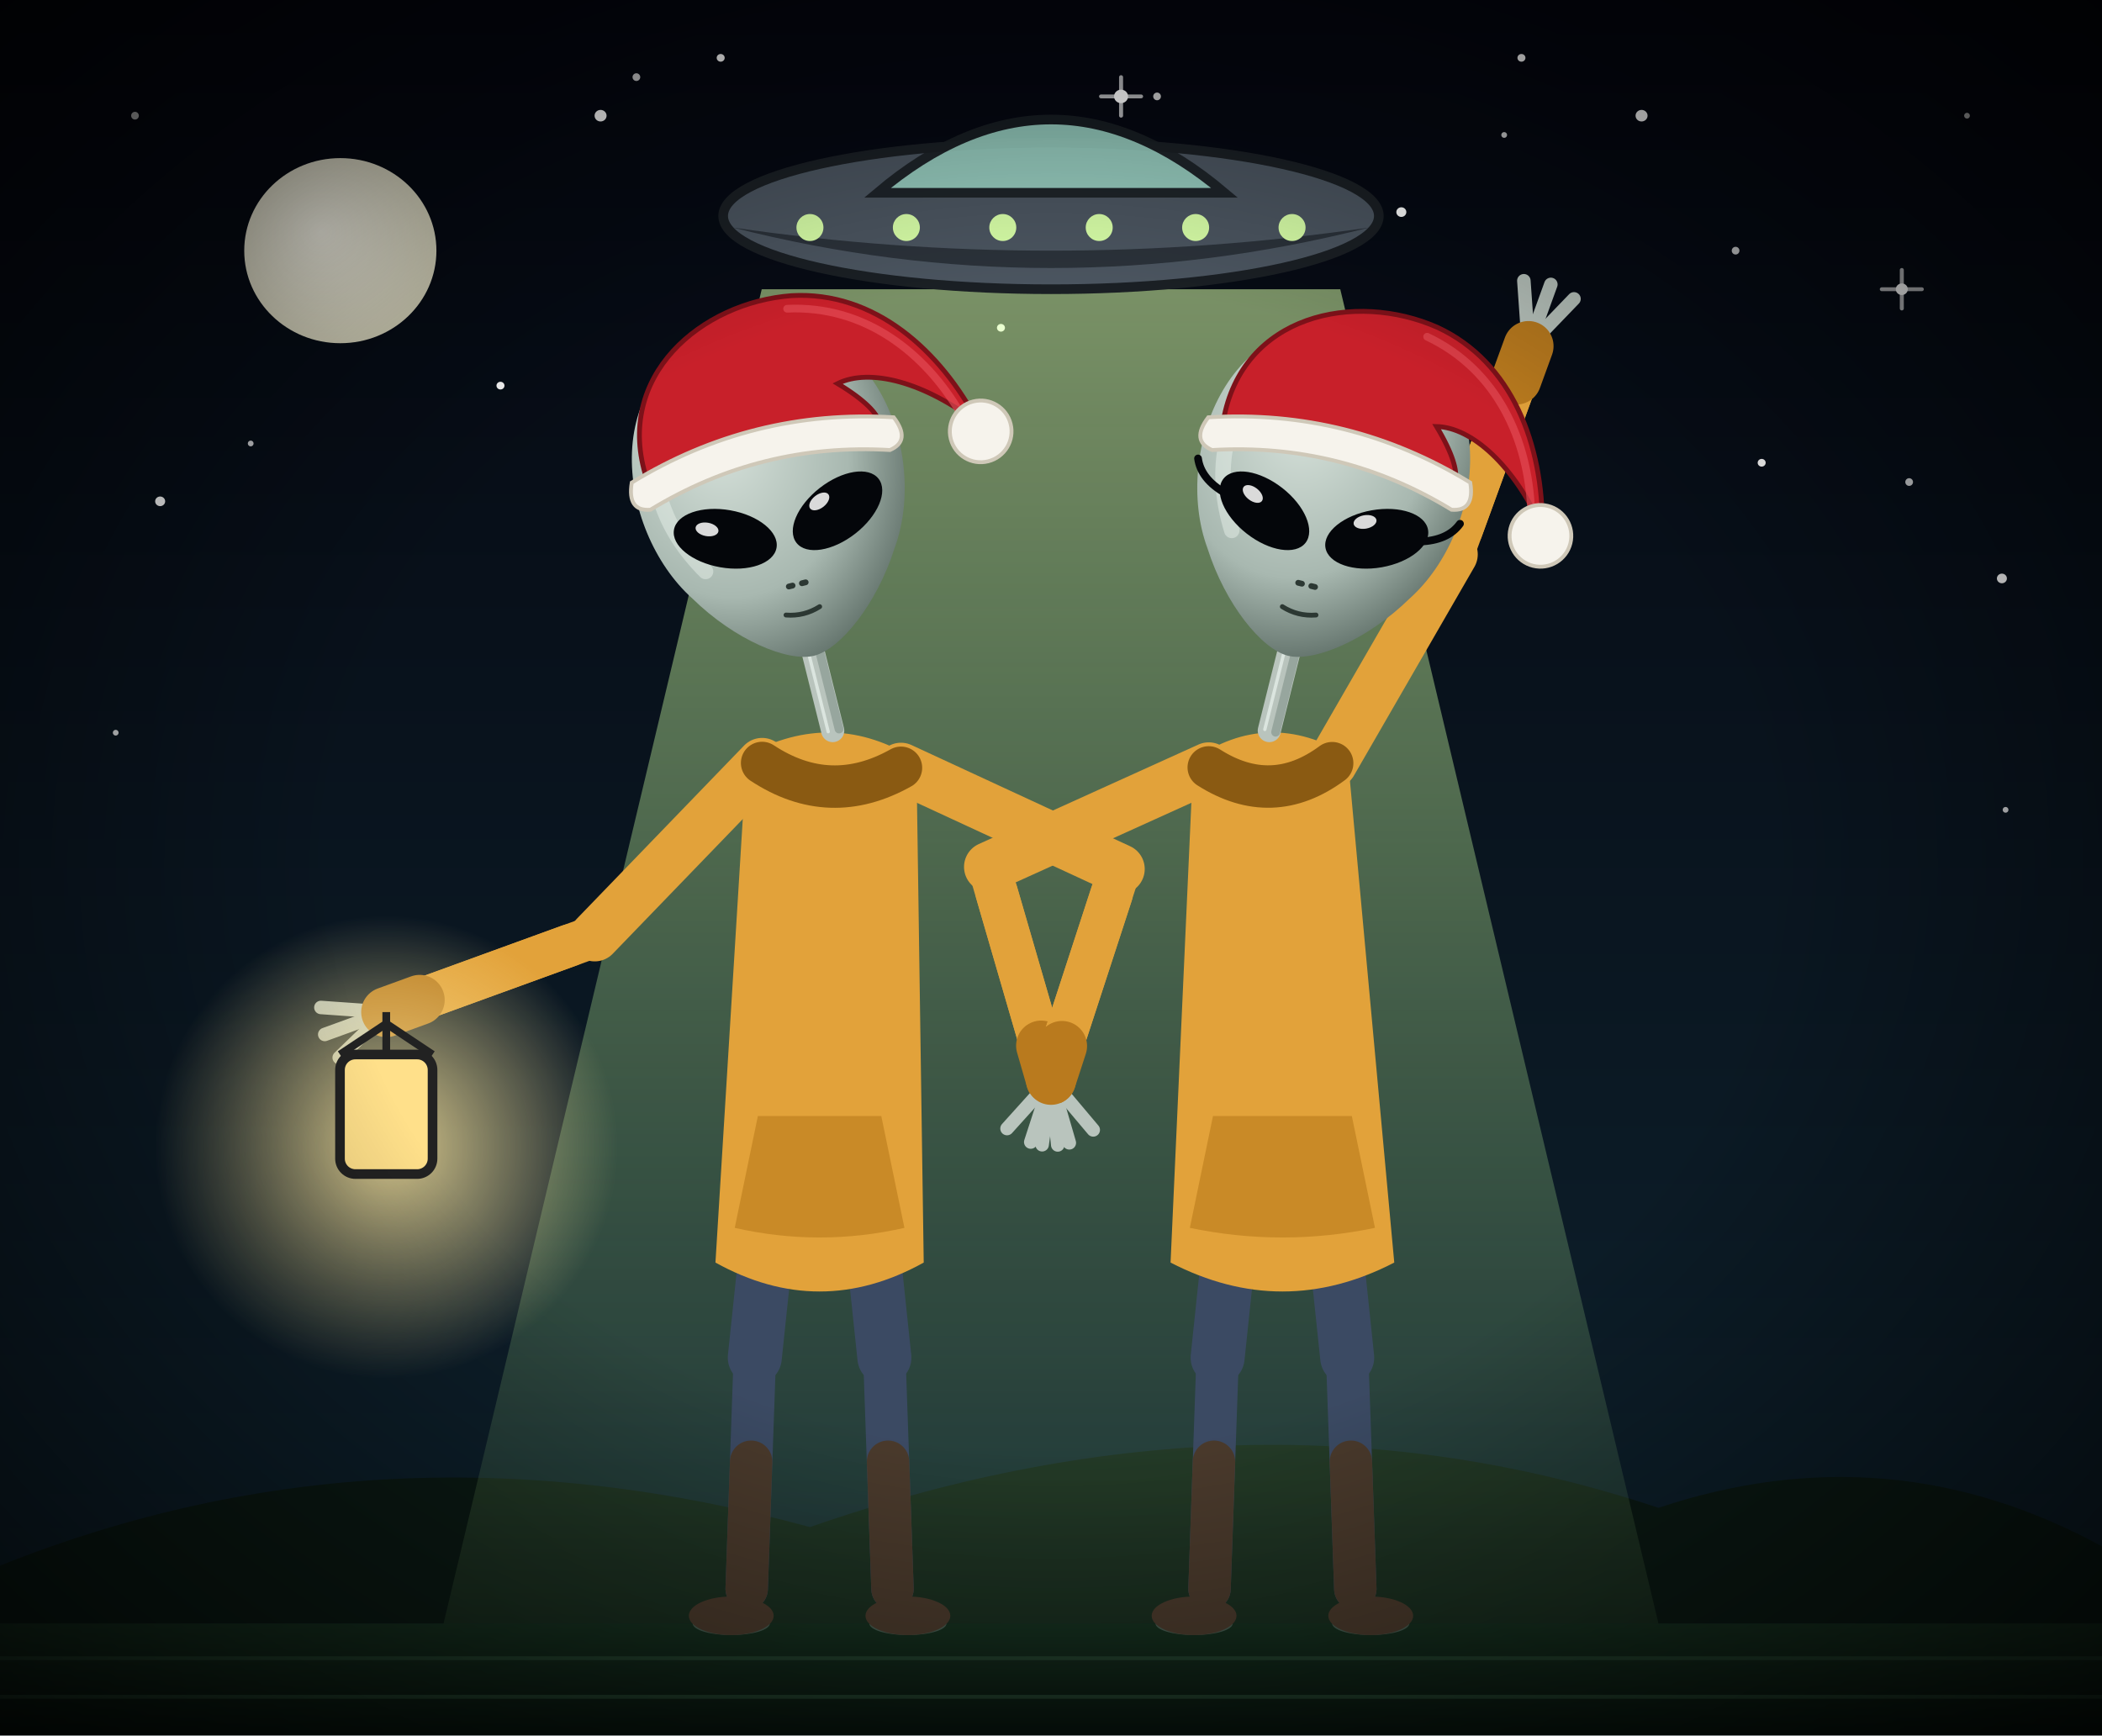
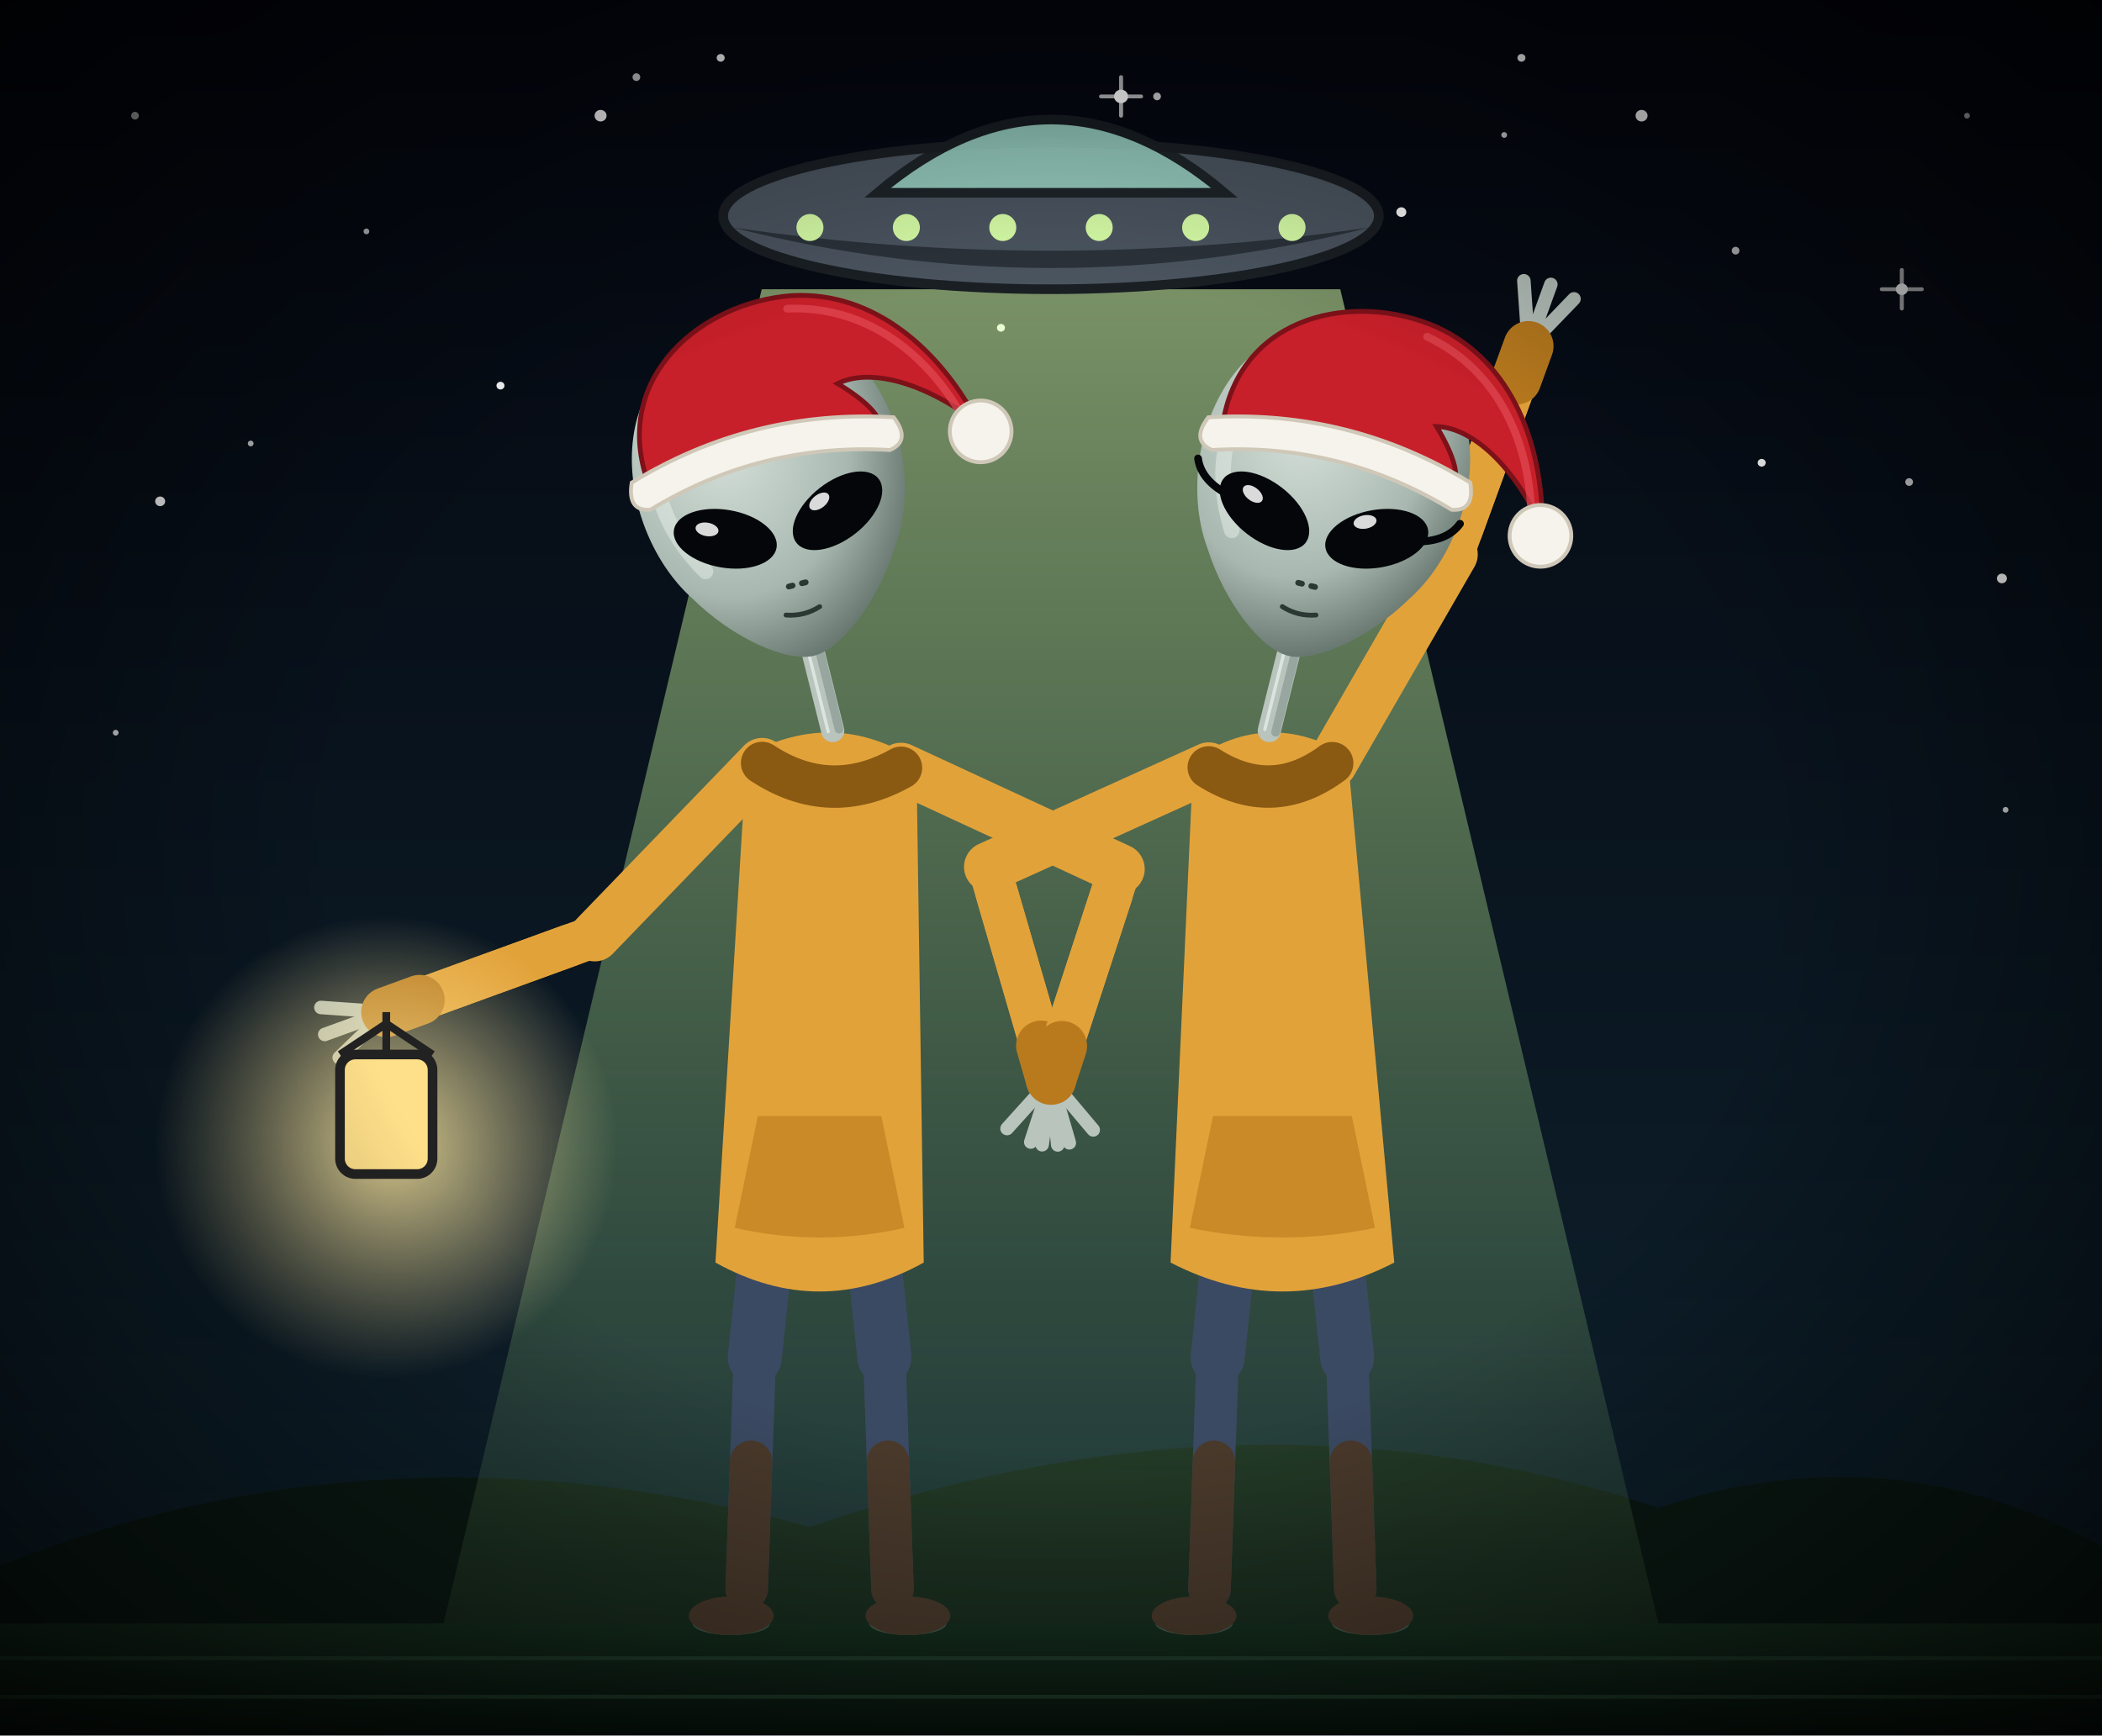
<svg xmlns="http://www.w3.org/2000/svg" viewBox="0 0 1090 900" width="1090" height="900">
  <defs>
    <linearGradient id="wall" x1="0" y1="0" x2="0" y2="1">
      <stop offset="0" stop-color="#050a09" />
      <stop offset="1" stop-color="#132320" />
    </linearGradient>
    <linearGradient id="plastic" x1="0" y1="0" x2="1" y2="0">
      <stop offset="0" stop-color="#cfdad3" />
      <stop offset=".55" stop-color="#a8b8b0" />
      <stop offset="1" stop-color="#5d6f67" />
    </linearGradient>
    <radialGradient id="plastichead" cx=".35" cy=".3" r=".8">
      <stop offset="0" stop-color="#d7e2db" />
      <stop offset=".6" stop-color="#a8b8b0" />
      <stop offset="1" stop-color="#52625b" />
    </radialGradient>
    <linearGradient id="beam" x1="0" y1="0" x2="0" y2="1">
      <stop offset="0" stop-color="#a8ffd8" stop-opacity=".30" />
      <stop offset="1" stop-color="#a8ffd8" stop-opacity="0" />
    </linearGradient>
    <linearGradient id="floor" x1="0" y1="0" x2="0" y2="1">
      <stop offset="0" stop-color="#1c2825" />
      <stop offset="1" stop-color="#0a0f0e" />
    </linearGradient>
    <radialGradient id="vig" cx=".5" cy=".5" r=".75">
      <stop offset=".45" stop-color="#000" stop-opacity="0" />
      <stop offset="1" stop-color="#000" stop-opacity=".85" />
    </radialGradient>
    <radialGradient id="snowg" cx=".35" cy=".3" r=".8">
      <stop offset="0" stop-color="#fff" />
      <stop offset="1" stop-color="#B7C6DA" />
    </radialGradient>
    <radialGradient id="lanternglow" cx=".5" cy=".5" r=".5">
      <stop offset="0" stop-color="#ffe9a0" stop-opacity=".85" />
      <stop offset="1" stop-color="#ffe9a0" stop-opacity="0" />
    </radialGradient>
    <filter id="soft" x="-50%" y="-50%" width="200%" height="200%">
      <feGaussianBlur stdDeviation="3" />
    </filter>
    <filter id="shadow" x="-30%" y="-10%" width="160%" height="130%">
      <feColorMatrix type="matrix" values="0 0 0 0 0  0 0 0 0 0  0 0 0 0 0  0 0 0 .55 0" />
      <feGaussianBlur stdDeviation="7" />
    </filter>
    <filter id="fog" x="-30%" y="-100%" width="160%" height="300%">
      <feGaussianBlur stdDeviation="26" />
    </filter>
    <clipPath id="floorclip">
      <rect y="842" width="1090" height="58" />
    </clipPath>
  </defs>
  <style>@media (prefers-reduced-motion: no-preference) {@keyframes bob-male {0.00% {transform:rotate(0deg)}72.41% {transform:rotate(0deg)}72.41% {transform:rotate(0deg)}74.02% {transform:rotate(-6deg)}75.63% {transform:rotate(5deg)}77.24% {transform:rotate(-4deg)}78.85% {transform:rotate(3deg)}80.46% {transform:rotate(-1.5deg)}82.07% {transform:rotate(0deg)}100.00% {transform:rotate(0deg)}} .hb-male {animation: bob-male 29s ease-in-out infinite; transform-origin: 0px 236px}@keyframes bob-female {0.00% {transform:rotate(0deg)}65.85% {transform:rotate(0deg)}65.85% {transform:rotate(0deg)}66.99% {transform:rotate(-6deg)}68.13% {transform:rotate(5deg)}69.27% {transform:rotate(-4deg)}70.41% {transform:rotate(3deg)}71.54% {transform:rotate(-1.5deg)}72.68% {transform:rotate(0deg)}100.00% {transform:rotate(0deg)}} .hb-female {animation: bob-female 41s ease-in-out infinite; transform-origin: 0px 236px}@keyframes fall{to{transform:translateY(900px)}} .fall{animation:fall linear infinite}@keyframes sway{from{transform:translateX(-22px)}to{transform:translateX(22px)}} .sway{animation:sway ease-in-out infinite alternate}@keyframes drift{from{transform:translateX(-45px)}to{transform:translateX(45px)}} .drift{animation:drift 11s ease-in-out infinite alternate}@keyframes hover{from{transform:translateY(-5px)}to{transform:translateY(7px)}} .hover{animation:hover 3.6s ease-in-out infinite alternate}@keyframes flash{0%,100%,12%,48%,62%{opacity:0}1%{opacity:.22}3%{opacity:0}5%{opacity:.16}9%{opacity:0}51%{opacity:.2}53%{opacity:0}55%{opacity:.14}59%{opacity:0}} .flash{animation:flash 13s linear infinite}@keyframes bolta{0%,100%,12%,62%{opacity:0}1%{opacity:1}3%{opacity:0}5%{opacity:1}9%{opacity:0}} .bolta{animation:bolta 13s linear infinite}@keyframes boltb{0%,100%,48%,62%{opacity:0}51%{opacity:1}53%{opacity:0}55%{opacity:1}59%{opacity:0}} .boltb{animation:boltb 13s linear infinite}}</style>
  <defs>
    <linearGradient id="ubeam" x1="0" y1="0" x2="0" y2="1">
      <stop offset="0" stop-color="#d8ffa8" stop-opacity=".55" />
      <stop offset="1" stop-color="#b6ff9a" stop-opacity=".08" />
    </linearGradient>
    <linearGradient id="nsky" x1="0" y1="0" x2="0" y2="1">
      <stop offset="0" stop-color="#04060f" />
      <stop offset="1" stop-color="#0f2430" />
    </linearGradient>
    <linearGradient id="field" x1="0" y1="0" x2="0" y2="1">
      <stop offset="0" stop-color="#16301f" />
      <stop offset="1" stop-color="#07120c" />
    </linearGradient>
  </defs>
  <rect width="1090" height="900" fill="url(#nsky)" />
  <circle cx="70" cy="60" r="2" fill="#fff" opacity=".8" />
  <circle cx="190" cy="120" r="1.5" fill="#fff" opacity=".8" />
  <circle cx="330" cy="40" r="2" fill="#fff" opacity=".8" />
  <circle cx="470" cy="90" r="1.5" fill="#fff" opacity=".8" />
  <circle cx="600" cy="50" r="2" fill="#fff" opacity=".8" />
  <circle cx="780" cy="70" r="1.5" fill="#fff" opacity=".8" />
  <circle cx="900" cy="130" r="2" fill="#fff" opacity=".8" />
  <circle cx="1020" cy="60" r="1.5" fill="#fff" opacity=".8" />
  <circle cx="130" cy="230" r="1.5" fill="#fff" opacity=".8" />
  <circle cx="990" cy="250" r="2" fill="#fff" opacity=".8" />
  <circle cx="60" cy="380" r="1.5" fill="#fff" opacity=".8" />
  <circle cx="1040" cy="420" r="1.5" fill="#fff" opacity=".8" />
  <g transform="scale(1.038095 1)">
    <defs>
      <radialGradient id="nightsky-m" cx=".4" cy=".4" r=".7">
        <stop offset="0" stop-color="#FFFDF0" />
        <stop offset="1" stop-color="#D5D2B8" />
      </radialGradient>
    </defs>
-     <circle cx="170" cy="130" r="48" fill="url(#nightsky-m)" />
-     <circle cx="188" cy="118" r="42" fill="#0c130d" opacity=".0" />
    <g fill="#fff">
      <circle cx="300" cy="60" r="3" />
      <circle cx="420" cy="120" r="2.5" />
      <circle cx="560" cy="50" r="3.5" />
      <circle cx="700" cy="110" r="2.5" />
      <circle cx="820" cy="60" r="3" />
      <circle cx="950" cy="150" r="3" />
      <circle cx="80" cy="260" r="2.5" />
      <circle cx="1000" cy="300" r="2.5" />
      <circle cx="250" cy="200" r="2" />
      <circle cx="640" cy="190" r="2" />
      <circle cx="880" cy="240" r="2" />
      <circle cx="500" cy="170" r="2" />
      <circle cx="360" cy="30" r="2" />
      <circle cx="760" cy="30" r="2" />
    </g>
    <g stroke="#fff" stroke-width="2" stroke-linecap="round" opacity=".7">
      <path d="M 560 40 v 20 M 550 50 h 20 M 950 140 v 20 M 940 150 h 20" />
    </g>
  </g>
  <path d="M 0 812 Q 200 732 420 792 Q 650 712 860 782 Q 980 742 1090 802 L 1090 842 L 0 842 Z" fill="#0b1a14" />
  <g class="hover">
    <path d="M 395 150 L 695 150 L 860 842 L 230 842 Z" fill="url(#ubeam)" />
    <ellipse cx="545" cy="112" rx="170" ry="38" fill="#4b5560" stroke="#1a1f24" stroke-width="5" />
    <path d="M 455 100 Q 545 24 635 100 Z" fill="#9fd8c9" stroke="#1a1f24" stroke-width="5" opacity=".9" />
    <path d="M 380 118 Q 545 160 710 118 Q 545 142 380 118 Z" fill="#2b323a" />
    <g fill="#d8ffa8">
      <circle cx="420" cy="118" r="7" />
      <circle cx="470" cy="118" r="7" />
      <circle cx="520" cy="118" r="7" />
      <circle cx="570" cy="118" r="7" />
      <circle cx="620" cy="118" r="7" />
      <circle cx="670" cy="118" r="7" />
    </g>
  </g>
  <rect y="842" width="1090" height="58" fill="url(#field)" />
  <g stroke="#2b4d37" stroke-width="2" opacity=".6">
    <path d="M 0 860 H 1090 M 0 880 H 1090" />
  </g>
  <g transform="translate(665 574.8)">
    <path d="M -20.0 0.0 L -33.6 129.3" stroke="#b9c4bd" stroke-width="22" stroke-linecap="round" fill="none" />
    <path d="M -13.8 0.0 L -27.4 129.3" stroke="#76877f" stroke-width="8.4" stroke-linecap="round" fill="none" opacity=".5" />
    <path d="M -24.4 0.0 L -38.0 129.3" stroke="#eaf3ee" stroke-width="3.1" stroke-linecap="round" fill="none" opacity=".7" />
    <path d="M -33.6 129.3 L -37.8 249.2" stroke="#b9c4bd" stroke-width="16" stroke-linecap="round" fill="none" />
    <path d="M -29.1 129.3 L -33.3 249.2" stroke="#76877f" stroke-width="6.1" stroke-linecap="round" fill="none" opacity=".5" />
    <path d="M -36.8 129.3 L -41.0 249.2" stroke="#eaf3ee" stroke-width="2.2" stroke-linecap="round" fill="none" opacity=".7" />
    <path d="M -41.6 129.3 Q -33.6 134.3 -25.6 129.3" stroke="#46544e" stroke-width="2.2" fill="none" opacity=".7" />
    <ellipse cx="-45.8" cy="263.2" rx="20" ry="8" fill="#b9c4bd" />
    <ellipse cx="-45.8" cy="267.2" rx="20" ry="6" fill="#76877f" opacity=".5" />
    <path d="M 20.0 0.0 L 33.6 129.3" stroke="#b9c4bd" stroke-width="22" stroke-linecap="round" fill="none" />
    <path d="M 26.2 0.0 L 39.7 129.3" stroke="#76877f" stroke-width="8.4" stroke-linecap="round" fill="none" opacity=".5" />
    <path d="M 15.6 0.0 L 29.2 129.3" stroke="#eaf3ee" stroke-width="3.1" stroke-linecap="round" fill="none" opacity=".7" />
    <path d="M 33.6 129.3 L 37.8 249.2" stroke="#b9c4bd" stroke-width="16" stroke-linecap="round" fill="none" />
    <path d="M 38.1 129.3 L 42.3 249.2" stroke="#76877f" stroke-width="6.1" stroke-linecap="round" fill="none" opacity=".5" />
    <path d="M 30.4 129.3 L 34.6 249.2" stroke="#eaf3ee" stroke-width="2.2" stroke-linecap="round" fill="none" opacity=".7" />
    <path d="M 25.6 129.3 Q 33.6 134.3 41.6 129.3" stroke="#46544e" stroke-width="2.2" fill="none" opacity=".7" />
    <ellipse cx="45.8" cy="263.2" rx="20" ry="8" fill="#b9c4bd" />
    <ellipse cx="45.8" cy="267.2" rx="20" ry="6" fill="#76877f" opacity=".5" />
    <path d="M -38.2 -176.8 Q -7.1 -203.9 25.8 -179.0 Q 22.1 -110.4 22.1 -110.4 Q 44.0 -40 40 40 Q 0 66 -40 40 Q -44 -40 -25.9 -109.6 Q -25.9 -109.6 -38.2 -176.8 Z" fill="url(#plastic)" />
    <path d="M -25.9 -108.0 Q -1.9 -103.0 22.1 -108.0" stroke="#46544e" stroke-width="2.2" fill="none" opacity=".7" />
    <path d="M -38.2 -176.8 L -152.1 -125.2" stroke="#b9c4bd" stroke-width="15" stroke-linecap="round" fill="none" />
    <path d="M -34.0 -176.8 L -147.9 -125.2" stroke="#76877f" stroke-width="5.7" stroke-linecap="round" fill="none" opacity=".5" />
    <path d="M -41.2 -176.8 L -155.1 -125.2" stroke="#eaf3ee" stroke-width="2.1" stroke-linecap="round" fill="none" opacity=".7" />
    <path d="M -152.1 -125.2 L -120.0 -14.8" stroke="#b9c4bd" stroke-width="12" stroke-linecap="round" fill="none" />
    <path d="M -148.7 -125.2 L -116.6 -14.8" stroke="#76877f" stroke-width="4.6" stroke-linecap="round" fill="none" opacity=".5" />
    <path d="M -154.5 -125.2 L -122.4 -14.8" stroke="#eaf3ee" stroke-width="1.7" stroke-linecap="round" fill="none" opacity=".7" />
    <path d="M -159.1 -125.2 Q -152.1 -120.2 -145.1 -125.2" stroke="#46544e" stroke-width="2.2" fill="none" opacity=".7" />
    <path d="M 25.8 -179.0 L 88.3 -287.3" stroke="#b9c4bd" stroke-width="15" stroke-linecap="round" fill="none" />
    <path d="M 30.0 -179.0 L 92.5 -287.3" stroke="#76877f" stroke-width="5.7" stroke-linecap="round" fill="none" opacity=".5" />
    <path d="M 22.8 -179.0 L 85.3 -287.3" stroke="#eaf3ee" stroke-width="2.1" stroke-linecap="round" fill="none" opacity=".7" />
    <path d="M 88.3 -287.3 L 127.6 -395.3" stroke="#b9c4bd" stroke-width="12" stroke-linecap="round" fill="none" />
    <path d="M 91.6 -287.3 L 131.0 -395.3" stroke="#76877f" stroke-width="4.6" stroke-linecap="round" fill="none" opacity=".5" />
    <path d="M 85.9 -287.3 L 125.2 -395.3" stroke="#eaf3ee" stroke-width="1.7" stroke-linecap="round" fill="none" opacity=".7" />
    <path d="M 81.3 -287.3 Q 88.3 -282.3 95.3 -287.3" stroke="#46544e" stroke-width="2.2" fill="none" opacity=".7" />
    <path d="M -120.0 -14.8 L -98.1 11.2" stroke="#b9c4bd" stroke-width="7" stroke-linecap="round" fill="none" />
    <path d="M -120.0 -14.8 L -110.5 17.9" stroke="#b9c4bd" stroke-width="7" stroke-linecap="round" fill="none" />
    <path d="M -120.0 -14.8 L -124.6 18.9" stroke="#b9c4bd" stroke-width="7" stroke-linecap="round" fill="none" />
    <circle cx="-120.0" cy="-14.8" r="7" fill="#b9c4bd" />
    <path d="M 127.6 -395.3 L 125.2 -429.2" stroke="#b9c4bd" stroke-width="7" stroke-linecap="round" fill="none" />
    <path d="M 127.6 -395.3 L 139.2 -427.3" stroke="#b9c4bd" stroke-width="7" stroke-linecap="round" fill="none" />
    <path d="M 127.6 -395.3 L 151.2 -419.8" stroke="#b9c4bd" stroke-width="7" stroke-linecap="round" fill="none" />
    <circle cx="127.6" cy="-395.3" r="7" fill="#b9c4bd" />
    <path d="M -20.0 0.0 L -33.6 129.3" stroke="#3b4a63" stroke-width="28" stroke-linecap="round" fill="none" />
    <path d="M -33.6 129.3 L -37.8 249.2" stroke="#3b4a63" stroke-width="22" stroke-linecap="round" fill="none" />
    <path d="M 20.0 0.0 L 33.6 129.3" stroke="#3b4a63" stroke-width="28" stroke-linecap="round" fill="none" />
    <path d="M 33.6 129.3 L 37.8 249.2" stroke="#3b4a63" stroke-width="22" stroke-linecap="round" fill="none" />
    <path d="M -35.5 183.3 L -37.8 249.2" stroke="#4a3a2c" stroke-width="22" stroke-linecap="round" fill="none" />
    <ellipse cx="-45.8" cy="263.2" rx="22" ry="10" fill="#4a3a2c" />
    <path d="M 35.5 183.3 L 37.8 249.2" stroke="#4a3a2c" stroke-width="22" stroke-linecap="round" fill="none" />
    <ellipse cx="45.8" cy="263.2" rx="22" ry="10" fill="#4a3a2c" />
    <path d="M -38.2 -176.8 L -152.1 -125.2" stroke="#e2a23a" stroke-width="26" stroke-linecap="round" fill="none" />
    <path d="M -152.1 -125.2 L -120.0 -14.8" stroke="#e2a23a" stroke-width="22" stroke-linecap="round" fill="none" />
    <path d="M -148.2 -112.0 L -120.0 -14.8" stroke="#e2a23a" stroke-width="22" stroke-linecap="round" fill="none" />
    <path d="M -125.1 -32.5 L -120.0 -14.8" stroke="#b97a1e" stroke-width="26" stroke-linecap="round" fill="none" />
    <path d="M 25.8 -179.0 L 88.3 -287.3" stroke="#e2a23a" stroke-width="26" stroke-linecap="round" fill="none" />
    <path d="M 88.3 -287.3 L 127.6 -395.3" stroke="#e2a23a" stroke-width="22" stroke-linecap="round" fill="none" />
    <path d="M 93.0 -300.2 L 127.6 -395.3" stroke="#e2a23a" stroke-width="22" stroke-linecap="round" fill="none" />
    <path d="M 121.3 -378.0 L 127.6 -395.3" stroke="#b97a1e" stroke-width="26" stroke-linecap="round" fill="none" />
    <path d="M -46.2 -180.8 Q -7.3 -207.9 33.8 -183.0 L 58.0 80 Q 0 110 -58.0 80 Z" fill="#e2a23a" />
    <path d="M -36 4 L 36 4 L 48 62 Q 0 72 -48 62 Z" fill="#c98a27" />
    <path d="M -38.2 -176.8 Q -5.4 -155.9 25.8 -179.0" stroke="#8a5a12" stroke-width="22" fill="none" stroke-linecap="round" />
    <g transform="translate(-6.8 -195.9) rotate(14.0) translate(0 -236)">
      <g class="hb hb-female">
        <path d="M 0.0 236.0 L 0.0 190.0" stroke="#b9c4bd" stroke-width="12" stroke-linecap="round" fill="none" />
        <path d="M 3.4 236.0 L 3.4 190.0" stroke="#76877f" stroke-width="4.6" stroke-linecap="round" fill="none" opacity=".5" />
        <path d="M -2.4 236.0 L -2.4 190.0" stroke="#eaf3ee" stroke-width="1.7" stroke-linecap="round" fill="none" opacity=".7" />
        <path d="M 0 22 C 74 22 84 108 54 152 C 38 178 14 196 0 196 C -14 196 -38 178 -54 152 C -84 108 -74 22 0 22 Z" fill="url(#plastichead)" />
        <path d="M -50 60 Q -68 100 -44 140" stroke="#eaf3ee" stroke-width="8" stroke-linecap="round" fill="none" opacity=".45" />
        <g fill="#04060a">
          <ellipse cx="-30" cy="126" rx="27" ry="15" transform="rotate(24 -30 126)" />
          <ellipse cx="30" cy="126" rx="27" ry="15" transform="rotate(-24 30 126)" />
        </g>
        <g fill="#fff" opacity=".85">
          <ellipse cx="-38" cy="119" rx="6" ry="3.5" transform="rotate(24 -38 119)" />
          <ellipse cx="22" cy="119" rx="6" ry="3.5" transform="rotate(-24 22 119)" />
        </g>
        <path d="M -4 158 h 2 M 3 158 h 2" stroke="#2c3833" stroke-width="3" stroke-linecap="round" />
        <path d="M -9 172 Q 0 175 9 172" stroke="#2c3833" stroke-width="2.5" fill="none" stroke-linecap="round" />
        <path d="M -52 122 q -14 -4 -18 -14 M 52 122 q 14 -4 18 -14" stroke="#04060a" stroke-width="4" stroke-linecap="round" fill="none" />
        <circle cx="0" cy="36" r="7" fill="#f2b632" />
        <path d="M -62 86 C -66 30 -12 4 34 12 C 76 20 102 58 112 100 C 90 72 64 58 46 62 C 58 74 62 82 62 86 Q 0 68 -62 86 Z" fill="#c8202a" stroke="#7d1119" stroke-width="2.5" />
        <path d="M 30 18 C 70 26 94 58 104 92" fill="none" stroke="#e8505a" stroke-width="4" opacity=".6" stroke-linecap="round" />
        <path d="M -70 86 Q 0 64 70 86 Q 76 100 64 102 Q 0 82 -64 102 Q -76 100 -70 86 Z" fill="#f6f3ec" stroke="#cfc8b8" stroke-width="2" />
        <circle cx="112" cy="104" r="16" fill="#f6f3ec" stroke="#cfc8b8" stroke-width="2" />
      </g>
    </g>
  </g>
  <g transform="translate(425 574.8)">
    <path d="M 20.0 0.0 L 33.6 129.3" stroke="#b9c4bd" stroke-width="22" stroke-linecap="round" fill="none" />
    <path d="M 26.2 0.0 L 39.7 129.3" stroke="#76877f" stroke-width="8.4" stroke-linecap="round" fill="none" opacity=".5" />
    <path d="M 15.6 0.0 L 29.2 129.3" stroke="#eaf3ee" stroke-width="3.1" stroke-linecap="round" fill="none" opacity=".7" />
    <path d="M 33.6 129.3 L 37.8 249.2" stroke="#b9c4bd" stroke-width="16" stroke-linecap="round" fill="none" />
    <path d="M 38.1 129.3 L 42.3 249.2" stroke="#76877f" stroke-width="6.1" stroke-linecap="round" fill="none" opacity=".5" />
    <path d="M 30.4 129.3 L 34.6 249.2" stroke="#eaf3ee" stroke-width="2.2" stroke-linecap="round" fill="none" opacity=".7" />
    <path d="M 25.6 129.3 Q 33.6 134.3 41.6 129.3" stroke="#46544e" stroke-width="2.2" fill="none" opacity=".7" />
    <ellipse cx="45.8" cy="263.2" rx="20" ry="8" fill="#b9c4bd" />
    <ellipse cx="45.8" cy="267.2" rx="20" ry="6" fill="#76877f" opacity=".5" />
    <path d="M -20.0 0.0 L -33.6 129.3" stroke="#b9c4bd" stroke-width="22" stroke-linecap="round" fill="none" />
    <path d="M -13.8 0.0 L -27.4 129.3" stroke="#76877f" stroke-width="8.4" stroke-linecap="round" fill="none" opacity=".5" />
    <path d="M -24.4 0.0 L -38.0 129.3" stroke="#eaf3ee" stroke-width="3.1" stroke-linecap="round" fill="none" opacity=".7" />
    <path d="M -33.6 129.3 L -37.8 249.2" stroke="#b9c4bd" stroke-width="16" stroke-linecap="round" fill="none" />
    <path d="M -29.1 129.3 L -33.3 249.2" stroke="#76877f" stroke-width="6.1" stroke-linecap="round" fill="none" opacity=".5" />
    <path d="M -36.8 129.3 L -41.0 249.2" stroke="#eaf3ee" stroke-width="2.2" stroke-linecap="round" fill="none" opacity=".7" />
    <path d="M -41.6 129.3 Q -33.6 134.3 -25.6 129.3" stroke="#46544e" stroke-width="2.2" fill="none" opacity=".7" />
    <ellipse cx="-45.8" cy="263.2" rx="20" ry="8" fill="#b9c4bd" />
    <ellipse cx="-45.8" cy="267.2" rx="20" ry="6" fill="#76877f" opacity=".5" />
    <path d="M -29.8 -179.1 Q 7.1 -203.9 42.2 -176.6 Q 27.9 -109.5 27.9 -109.5 Q 40.0 -40 36 40 Q 0 66 -36 40 Q -40 -40 -24.1 -110.4 Q -24.1 -110.4 -29.8 -179.1 Z" fill="url(#plastic)" />
    <path d="M -24.1 -108.0 Q 1.9 -103.0 27.9 -108.0" stroke="#46544e" stroke-width="2.2" fill="none" opacity=".7" />
    <path d="M 42.2 -176.6 L 155.6 -124.1" stroke="#b9c4bd" stroke-width="15" stroke-linecap="round" fill="none" />
    <path d="M 46.4 -176.6 L 159.8 -124.1" stroke="#76877f" stroke-width="5.7" stroke-linecap="round" fill="none" opacity=".5" />
    <path d="M 39.2 -176.6 L 152.6 -124.1" stroke="#eaf3ee" stroke-width="2.1" stroke-linecap="round" fill="none" opacity=".7" />
    <path d="M 155.6 -124.1 L 120.0 -14.8" stroke="#b9c4bd" stroke-width="12" stroke-linecap="round" fill="none" />
    <path d="M 159.0 -124.1 L 123.4 -14.8" stroke="#76877f" stroke-width="4.6" stroke-linecap="round" fill="none" opacity=".5" />
    <path d="M 153.2 -124.1 L 117.6 -14.8" stroke="#eaf3ee" stroke-width="1.7" stroke-linecap="round" fill="none" opacity=".7" />
    <path d="M 148.6 -124.1 Q 155.6 -119.1 162.6 -124.1" stroke="#46544e" stroke-width="2.2" fill="none" opacity=".7" />
    <path d="M -29.8 -179.1 L -116.6 -89.2" stroke="#b9c4bd" stroke-width="15" stroke-linecap="round" fill="none" />
    <path d="M -25.6 -179.1 L -112.4 -89.2" stroke="#76877f" stroke-width="5.7" stroke-linecap="round" fill="none" opacity=".5" />
    <path d="M -32.8 -179.1 L -119.6 -89.2" stroke="#eaf3ee" stroke-width="2.1" stroke-linecap="round" fill="none" opacity=".7" />
    <path d="M -116.6 -89.2 L -224.7 -49.9" stroke="#b9c4bd" stroke-width="12" stroke-linecap="round" fill="none" />
    <path d="M -113.2 -89.2 L -221.3 -49.9" stroke="#76877f" stroke-width="4.6" stroke-linecap="round" fill="none" opacity=".5" />
    <path d="M -119.0 -89.2 L -227.1 -49.9" stroke="#eaf3ee" stroke-width="1.7" stroke-linecap="round" fill="none" opacity=".7" />
    <path d="M -123.6 -89.2 Q -116.6 -84.2 -109.6 -89.2" stroke="#46544e" stroke-width="2.2" fill="none" opacity=".7" />
    <path d="M 120.0 -14.8 L 123.5 19.0" stroke="#b9c4bd" stroke-width="7" stroke-linecap="round" fill="none" />
    <path d="M 120.0 -14.8 L 109.5 17.5" stroke="#b9c4bd" stroke-width="7" stroke-linecap="round" fill="none" />
    <path d="M 120.0 -14.8 L 97.2 10.5" stroke="#b9c4bd" stroke-width="7" stroke-linecap="round" fill="none" />
    <circle cx="120.0" cy="-14.8" r="7" fill="#b9c4bd" />
    <path d="M -224.7 -49.9 L -249.1 -26.3" stroke="#b9c4bd" stroke-width="7" stroke-linecap="round" fill="none" />
    <path d="M -224.7 -49.9 L -256.6 -38.3" stroke="#b9c4bd" stroke-width="7" stroke-linecap="round" fill="none" />
    <path d="M -224.7 -49.9 L -258.6 -52.3" stroke="#b9c4bd" stroke-width="7" stroke-linecap="round" fill="none" />
    <circle cx="-224.7" cy="-49.9" r="7" fill="#b9c4bd" />
    <path d="M 20.0 0.0 L 33.6 129.3" stroke="#3b4a63" stroke-width="28" stroke-linecap="round" fill="none" />
    <path d="M 33.6 129.3 L 37.8 249.2" stroke="#3b4a63" stroke-width="22" stroke-linecap="round" fill="none" />
    <path d="M -20.0 0.0 L -33.6 129.3" stroke="#3b4a63" stroke-width="28" stroke-linecap="round" fill="none" />
    <path d="M -33.6 129.3 L -37.8 249.2" stroke="#3b4a63" stroke-width="22" stroke-linecap="round" fill="none" />
    <path d="M 35.5 183.3 L 37.8 249.2" stroke="#4a3a2c" stroke-width="22" stroke-linecap="round" fill="none" />
    <ellipse cx="45.8" cy="263.2" rx="22" ry="10" fill="#4a3a2c" />
    <path d="M -35.5 183.3 L -37.8 249.2" stroke="#4a3a2c" stroke-width="22" stroke-linecap="round" fill="none" />
    <ellipse cx="-45.8" cy="263.2" rx="22" ry="10" fill="#4a3a2c" />
    <path d="M 42.2 -176.6 L 155.6 -124.1" stroke="#e2a23a" stroke-width="26" stroke-linecap="round" fill="none" />
    <path d="M 155.6 -124.1 L 120.0 -14.8" stroke="#e2a23a" stroke-width="22" stroke-linecap="round" fill="none" />
    <path d="M 151.4 -111.0 L 120.0 -14.8" stroke="#e2a23a" stroke-width="22" stroke-linecap="round" fill="none" />
    <path d="M 125.7 -32.3 L 120.0 -14.8" stroke="#b97a1e" stroke-width="26" stroke-linecap="round" fill="none" />
    <path d="M -29.8 -179.1 L -116.6 -89.2" stroke="#e2a23a" stroke-width="26" stroke-linecap="round" fill="none" />
    <path d="M -116.6 -89.2 L -224.7 -49.9" stroke="#e2a23a" stroke-width="22" stroke-linecap="round" fill="none" />
    <path d="M -129.6 -84.5 L -224.7 -49.9" stroke="#e2a23a" stroke-width="22" stroke-linecap="round" fill="none" />
    <path d="M -207.4 -56.2 L -224.7 -49.9" stroke="#b97a1e" stroke-width="26" stroke-linecap="round" fill="none" />
    <path d="M -37.8 -183.1 Q 7.3 -207.9 50.2 -180.6 L 54.0 80 Q 0 110 -54.0 80 Z" fill="#e2a23a" />
    <path d="M -32 4 L 32 4 L 44 62 Q 0 72 -44 62 Z" fill="#c98a27" />
    <path d="M -29.8 -179.1 Q 5.4 -155.9 42.2 -176.6" stroke="#8a5a12" stroke-width="22" fill="none" stroke-linecap="round" />
    <g transform="translate(6.8 -195.9) rotate(-14.0) translate(0 -236)">
      <g class="hb hb-male">
        <path d="M 0.0 236.0 L 0.0 190.0" stroke="#b9c4bd" stroke-width="12" stroke-linecap="round" fill="none" />
        <path d="M 3.4 236.0 L 3.4 190.0" stroke="#76877f" stroke-width="4.6" stroke-linecap="round" fill="none" opacity=".5" />
        <path d="M -2.4 236.0 L -2.4 190.0" stroke="#eaf3ee" stroke-width="1.7" stroke-linecap="round" fill="none" opacity=".7" />
        <path d="M 0 22 C 74 22 84 108 54 152 C 38 178 14 196 0 196 C -14 196 -38 178 -54 152 C -84 108 -74 22 0 22 Z" fill="url(#plastichead)" />
        <path d="M -50 60 Q -68 100 -44 140" stroke="#eaf3ee" stroke-width="8" stroke-linecap="round" fill="none" opacity=".45" />
        <g fill="#04060a">
          <ellipse cx="-30" cy="126" rx="27" ry="15" transform="rotate(24 -30 126)" />
          <ellipse cx="30" cy="126" rx="27" ry="15" transform="rotate(-24 30 126)" />
        </g>
        <g fill="#fff" opacity=".85">
          <ellipse cx="-38" cy="119" rx="6" ry="3.5" transform="rotate(24 -38 119)" />
          <ellipse cx="22" cy="119" rx="6" ry="3.5" transform="rotate(-24 22 119)" />
        </g>
        <path d="M -4 158 h 2 M 3 158 h 2" stroke="#2c3833" stroke-width="3" stroke-linecap="round" />
        <path d="M -9 172 Q 0 175 9 172" stroke="#2c3833" stroke-width="2.5" fill="none" stroke-linecap="round" />
        <path d="M -62 86 C -66 30 -12 4 34 12 C 76 20 102 58 112 100 C 90 72 64 58 46 62 C 58 74 62 82 62 86 Q 0 68 -62 86 Z" fill="#c8202a" stroke="#7d1119" stroke-width="2.5" />
        <path d="M 30 18 C 70 26 94 58 104 92" fill="none" stroke="#e8505a" stroke-width="4" opacity=".6" stroke-linecap="round" />
        <path d="M -70 86 Q 0 64 70 86 Q 76 100 64 102 Q 0 82 -64 102 Q -76 100 -70 86 Z" fill="#f6f3ec" stroke="#cfc8b8" stroke-width="2" />
        <circle cx="112" cy="104" r="16" fill="#f6f3ec" stroke="#cfc8b8" stroke-width="2" />
      </g>
    </g>
    <circle cx="-224.7" cy="20.1" r="120" fill="url(#lanternglow)" />
    <path d="M -224.7 -49.9 L -224.7 -27.9" stroke="#222" stroke-width="4" />
    <rect x="-248.7" y="-27.9" width="48" height="62" rx="8" fill="#ffe08a" stroke="#222" stroke-width="5" />
    <path d="M -248.7 -27.9 L -224.7 -43.9 L -200.7 -27.9" fill="none" stroke="#222" stroke-width="4" />
  </g>
  <rect width="1090" height="900" fill="url(#vig)" />
</svg>
